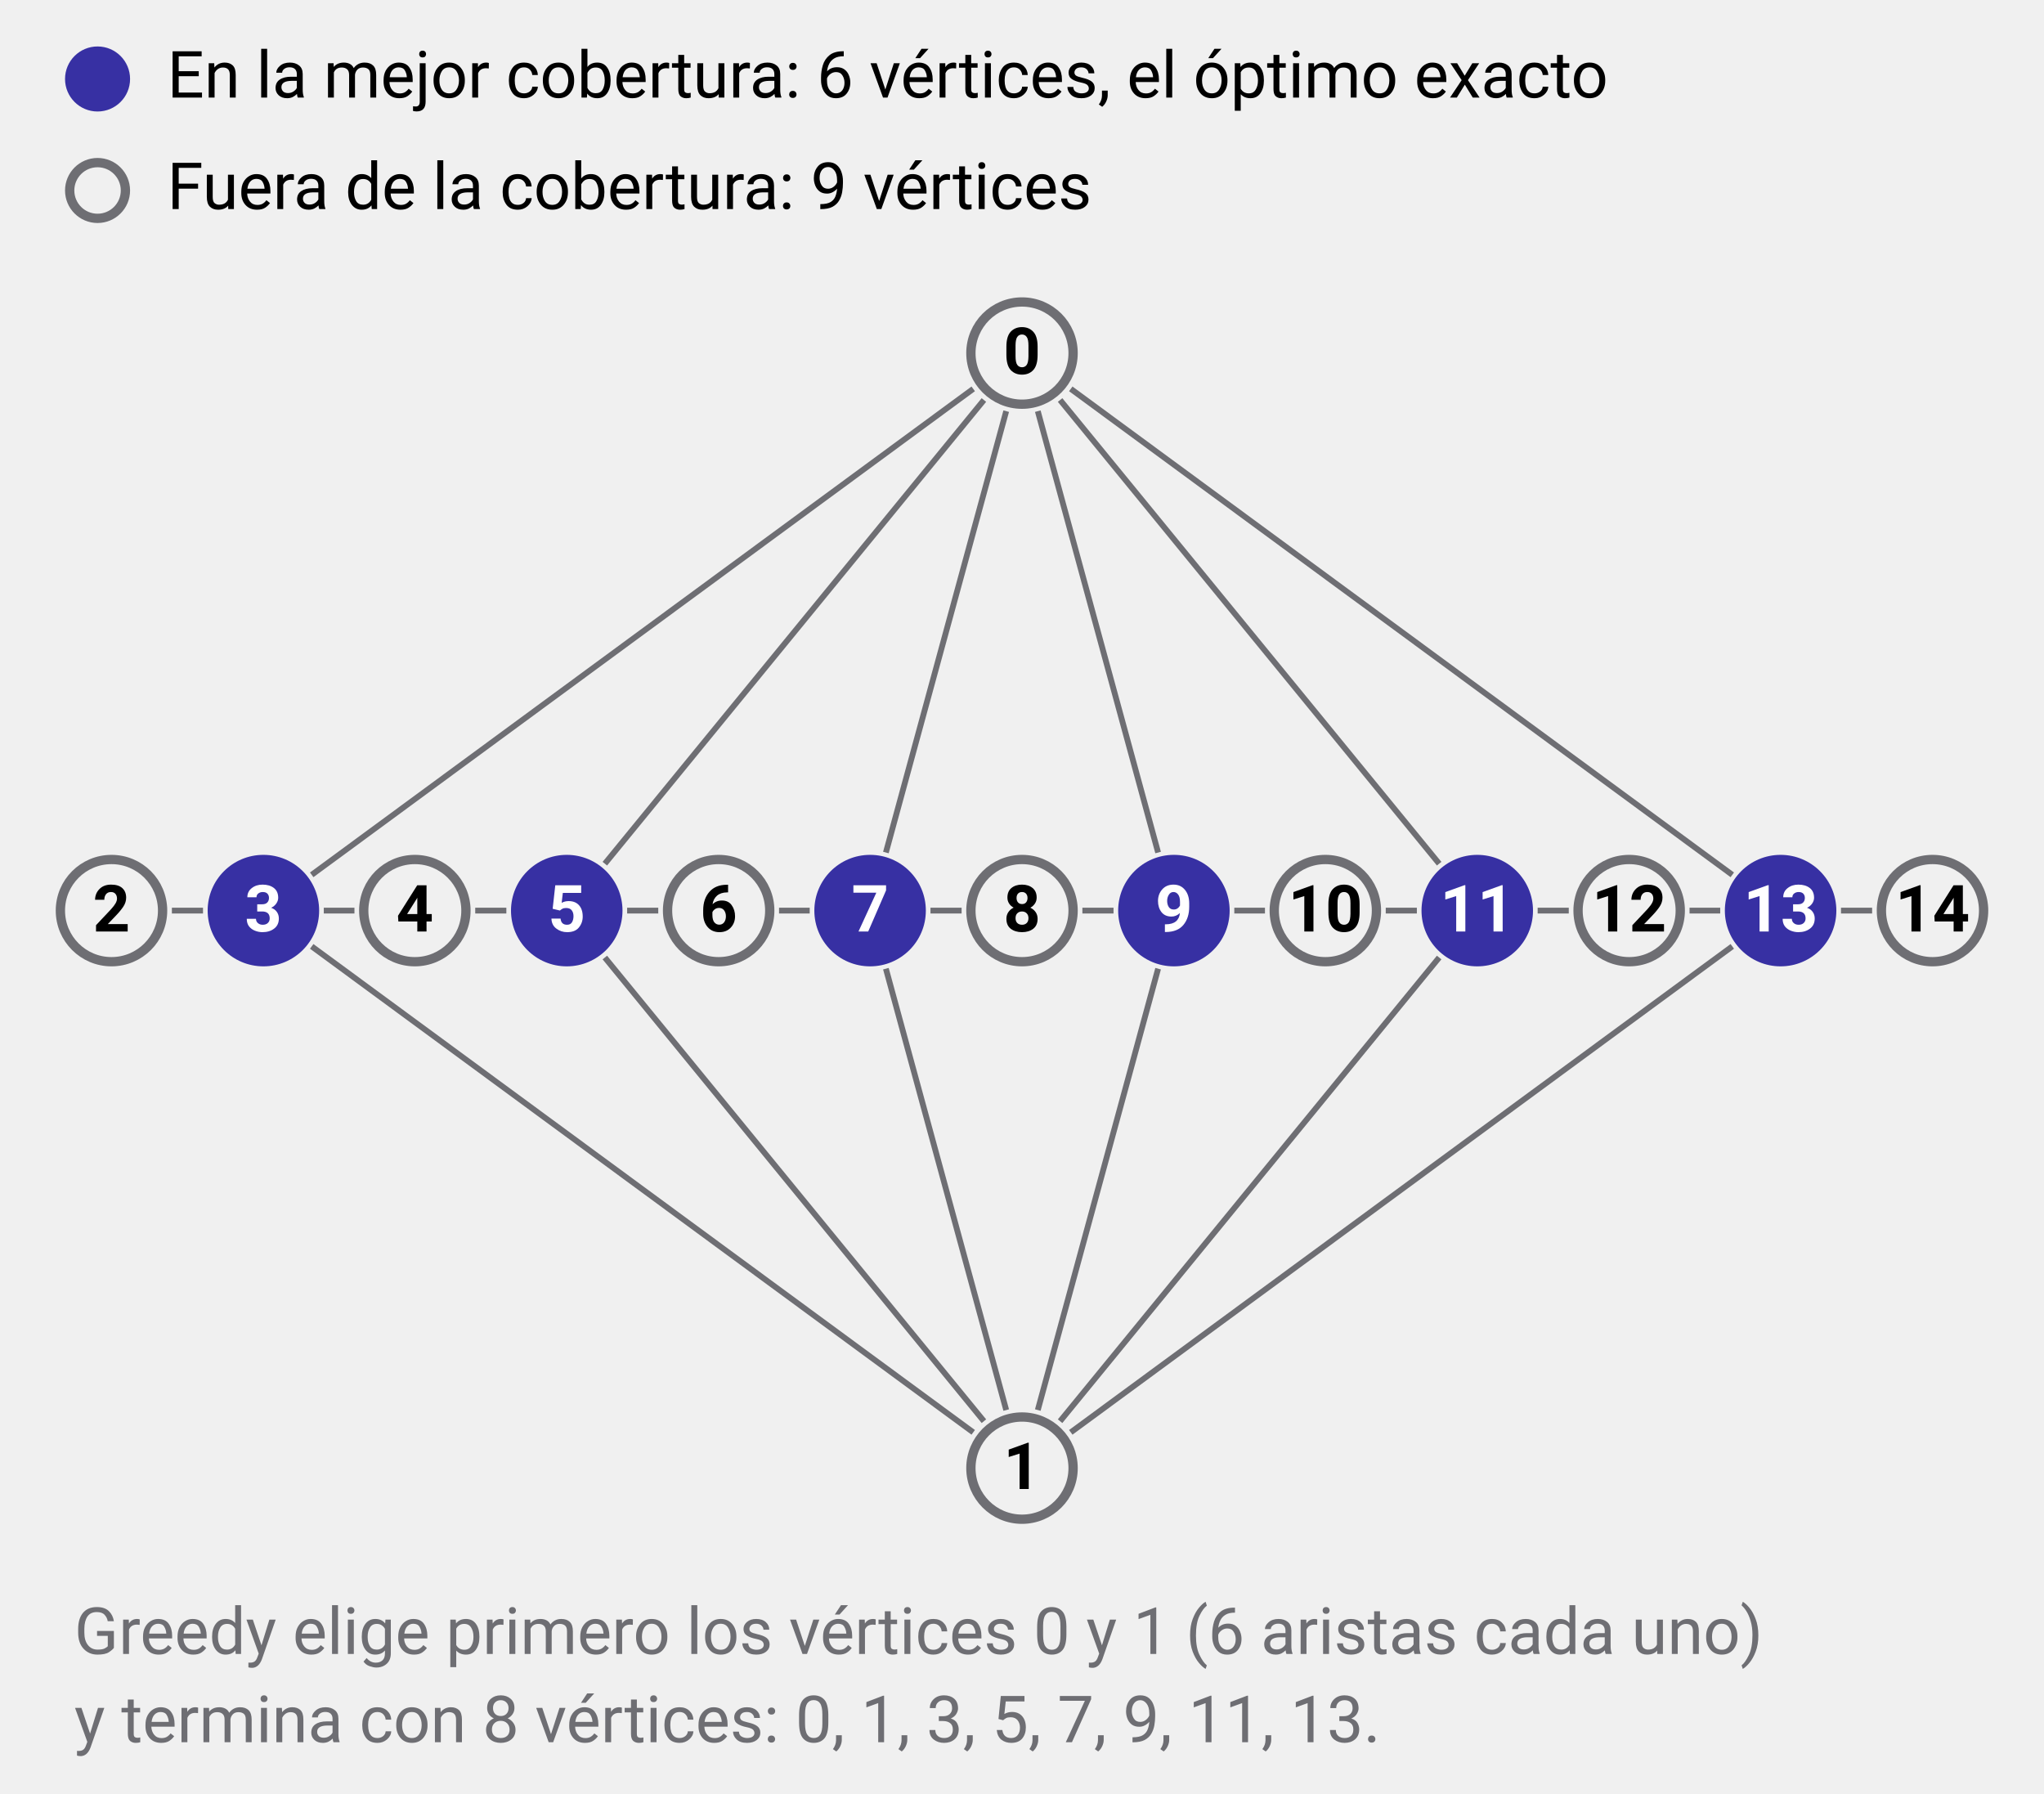
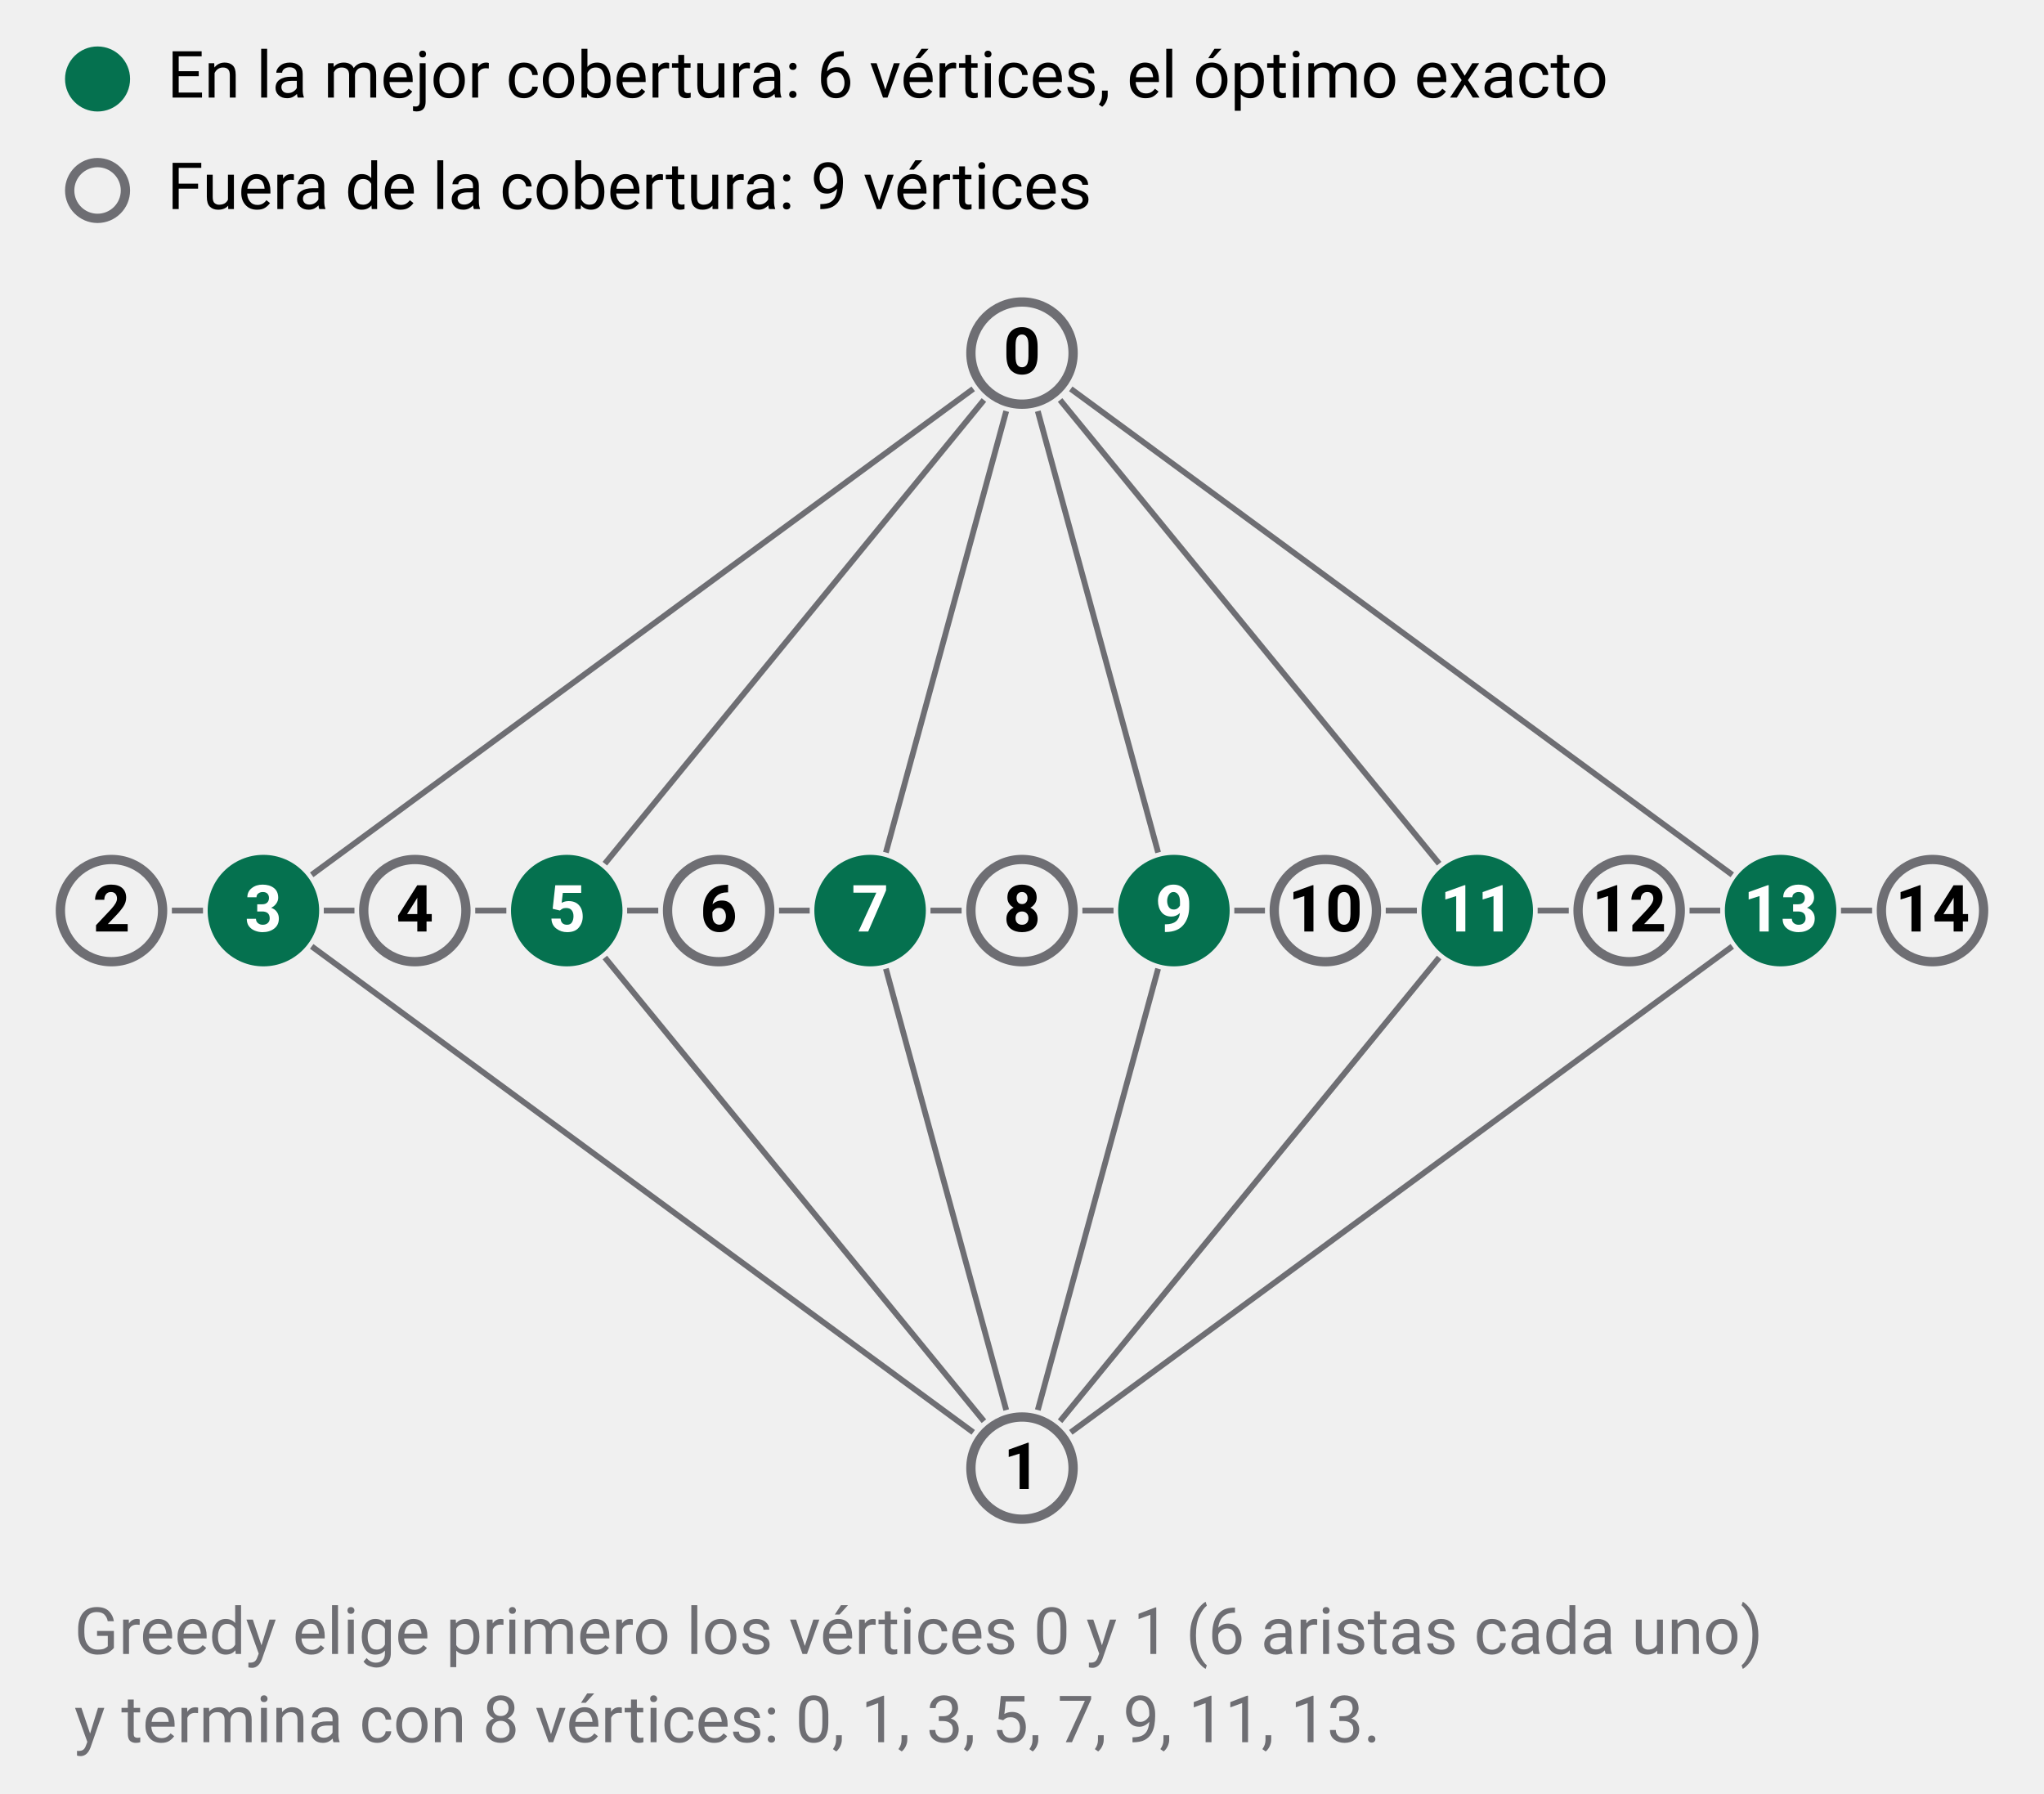
<svg xmlns="http://www.w3.org/2000/svg" viewBox="0 0 440 386" width="440" height="386" role="img" aria-labelledby="t d">
  <style>
text{font-family:-apple-system, BlinkMacSystemFont, system-ui, "Segoe UI", Roboto, sans-serif;font-size:14px}
.ink{fill:#000}
.sec{fill:#6e6e73}
.b{font-weight:600}
.hair{stroke:rgba(60,60,67,.29);stroke-width:1;fill:none}
.edge{stroke:#6e6e73;stroke-width:1.25;fill:none}
- .acc{fill:#3730a3}
- .accS{stroke:#3730a3;fill:none}
+ .acc{fill:#05714f}
+ .accS{stroke:#05714f;fill:none}
.gry{fill:#6e6e73}
.gryS{stroke:#6e6e73;fill:none}
.onacc{fill:#fff}
</style>
  <circle class="acc" cx="21" cy="17" r="7" />
  <text class="ink" x="36" y="21">En la mejor cobertura: 6 vértices, el óptimo exacto</text>
  <circle class="gryS" cx="21" cy="41" r="6" stroke-width="2" />
  <text class="ink" x="36" y="45">Fuera de la cobertura: 9 vértices</text>
  <line class="edge" x1="209.5" y1="83.7" x2="67.1" y2="188.3" />
  <line class="edge" x1="211.8" y1="86.1" x2="130.2" y2="185.9" />
  <line class="edge" x1="216.6" y1="88.5" x2="190.7" y2="183.5" />
  <line class="edge" x1="223.4" y1="88.5" x2="249.3" y2="183.5" />
  <line class="edge" x1="228.2" y1="86.1" x2="309.8" y2="185.9" />
  <line class="edge" x1="230.5" y1="83.7" x2="372.9" y2="188.3" />
  <line class="edge" x1="209.5" y1="308.3" x2="67.1" y2="203.7" />
  <line class="edge" x1="211.8" y1="305.9" x2="130.2" y2="206.1" />
  <line class="edge" x1="216.6" y1="303.5" x2="190.7" y2="208.5" />
  <line class="edge" x1="223.4" y1="303.5" x2="249.3" y2="208.5" />
  <line class="edge" x1="228.2" y1="305.9" x2="309.8" y2="206.1" />
  <line class="edge" x1="230.5" y1="308.3" x2="372.9" y2="203.7" />
  <line class="edge" x1="37" y1="196" x2="43.7" y2="196" />
  <line class="edge" x1="69.7" y1="196" x2="76.3" y2="196" />
  <line class="edge" x1="102.3" y1="196" x2="109" y2="196" />
  <line class="edge" x1="135" y1="196" x2="141.7" y2="196" />
  <line class="edge" x1="167.7" y1="196" x2="174.3" y2="196" />
  <line class="edge" x1="200.3" y1="196" x2="207" y2="196" />
  <line class="edge" x1="233" y1="196" x2="239.7" y2="196" />
  <line class="edge" x1="265.7" y1="196" x2="272.3" y2="196" />
  <line class="edge" x1="298.3" y1="196" x2="305" y2="196" />
  <line class="edge" x1="331" y1="196" x2="337.7" y2="196" />
  <line class="edge" x1="363.7" y1="196" x2="370.3" y2="196" />
  <line class="edge" x1="396.3" y1="196" x2="403" y2="196" />
  <g>
    <circle class="gryS" cx="220" cy="76" r="11" stroke-width="2" />
    <text class="ink b" x="220" y="80.5" text-anchor="middle" font-size="12">0</text>
  </g>
  <g>
    <circle class="gryS" cx="220" cy="316" r="11" stroke-width="2" />
    <text class="ink b" x="220" y="320.5" text-anchor="middle" font-size="12">1</text>
  </g>
  <g>
    <circle class="gryS" cx="24" cy="196" r="11" stroke-width="2" />
    <text class="ink b" x="24" y="200.5" text-anchor="middle" font-size="12">2</text>
  </g>
  <g>
    <circle class="acc" cx="56.7" cy="196" r="12" />
    <text class="onacc b" x="56.7" y="200.5" text-anchor="middle" font-size="12">3</text>
  </g>
  <g>
    <circle class="gryS" cx="89.3" cy="196" r="11" stroke-width="2" />
    <text class="ink b" x="89.3" y="200.5" text-anchor="middle" font-size="12">4</text>
  </g>
  <g>
    <circle class="acc" cx="122" cy="196" r="12" />
    <text class="onacc b" x="122" y="200.5" text-anchor="middle" font-size="12">5</text>
  </g>
  <g>
    <circle class="gryS" cx="154.7" cy="196" r="11" stroke-width="2" />
    <text class="ink b" x="154.7" y="200.5" text-anchor="middle" font-size="12">6</text>
  </g>
  <g>
    <circle class="acc" cx="187.3" cy="196" r="12" />
    <text class="onacc b" x="187.3" y="200.5" text-anchor="middle" font-size="12">7</text>
  </g>
  <g>
    <circle class="gryS" cx="220" cy="196" r="11" stroke-width="2" />
    <text class="ink b" x="220" y="200.5" text-anchor="middle" font-size="12">8</text>
  </g>
  <g>
    <circle class="acc" cx="252.7" cy="196" r="12" />
    <text class="onacc b" x="252.7" y="200.5" text-anchor="middle" font-size="12">9</text>
  </g>
  <g>
    <circle class="gryS" cx="285.3" cy="196" r="11" stroke-width="2" />
    <text class="ink b" x="285.3" y="200.5" text-anchor="middle" font-size="12">10</text>
  </g>
  <g>
    <circle class="acc" cx="318" cy="196" r="12" />
    <text class="onacc b" x="318" y="200.5" text-anchor="middle" font-size="12">11</text>
  </g>
  <g>
    <circle class="gryS" cx="350.7" cy="196" r="11" stroke-width="2" />
    <text class="ink b" x="350.7" y="200.5" text-anchor="middle" font-size="12">12</text>
  </g>
  <g>
    <circle class="acc" cx="383.3" cy="196" r="12" />
    <text class="onacc b" x="383.3" y="200.5" text-anchor="middle" font-size="12">13</text>
  </g>
  <g>
    <circle class="gryS" cx="416" cy="196" r="11" stroke-width="2" />
    <text class="ink b" x="416" y="200.5" text-anchor="middle" font-size="12">14</text>
  </g>
  <text class="sec" x="16" y="356">Greedy elige primero los vértices 0 y 1 (6 aristas cada uno)</text>
  <text class="sec" x="16" y="375">y termina con 8 vértices: 0, 1, 3, 5, 7, 9, 11, 13.</text>
</svg>
